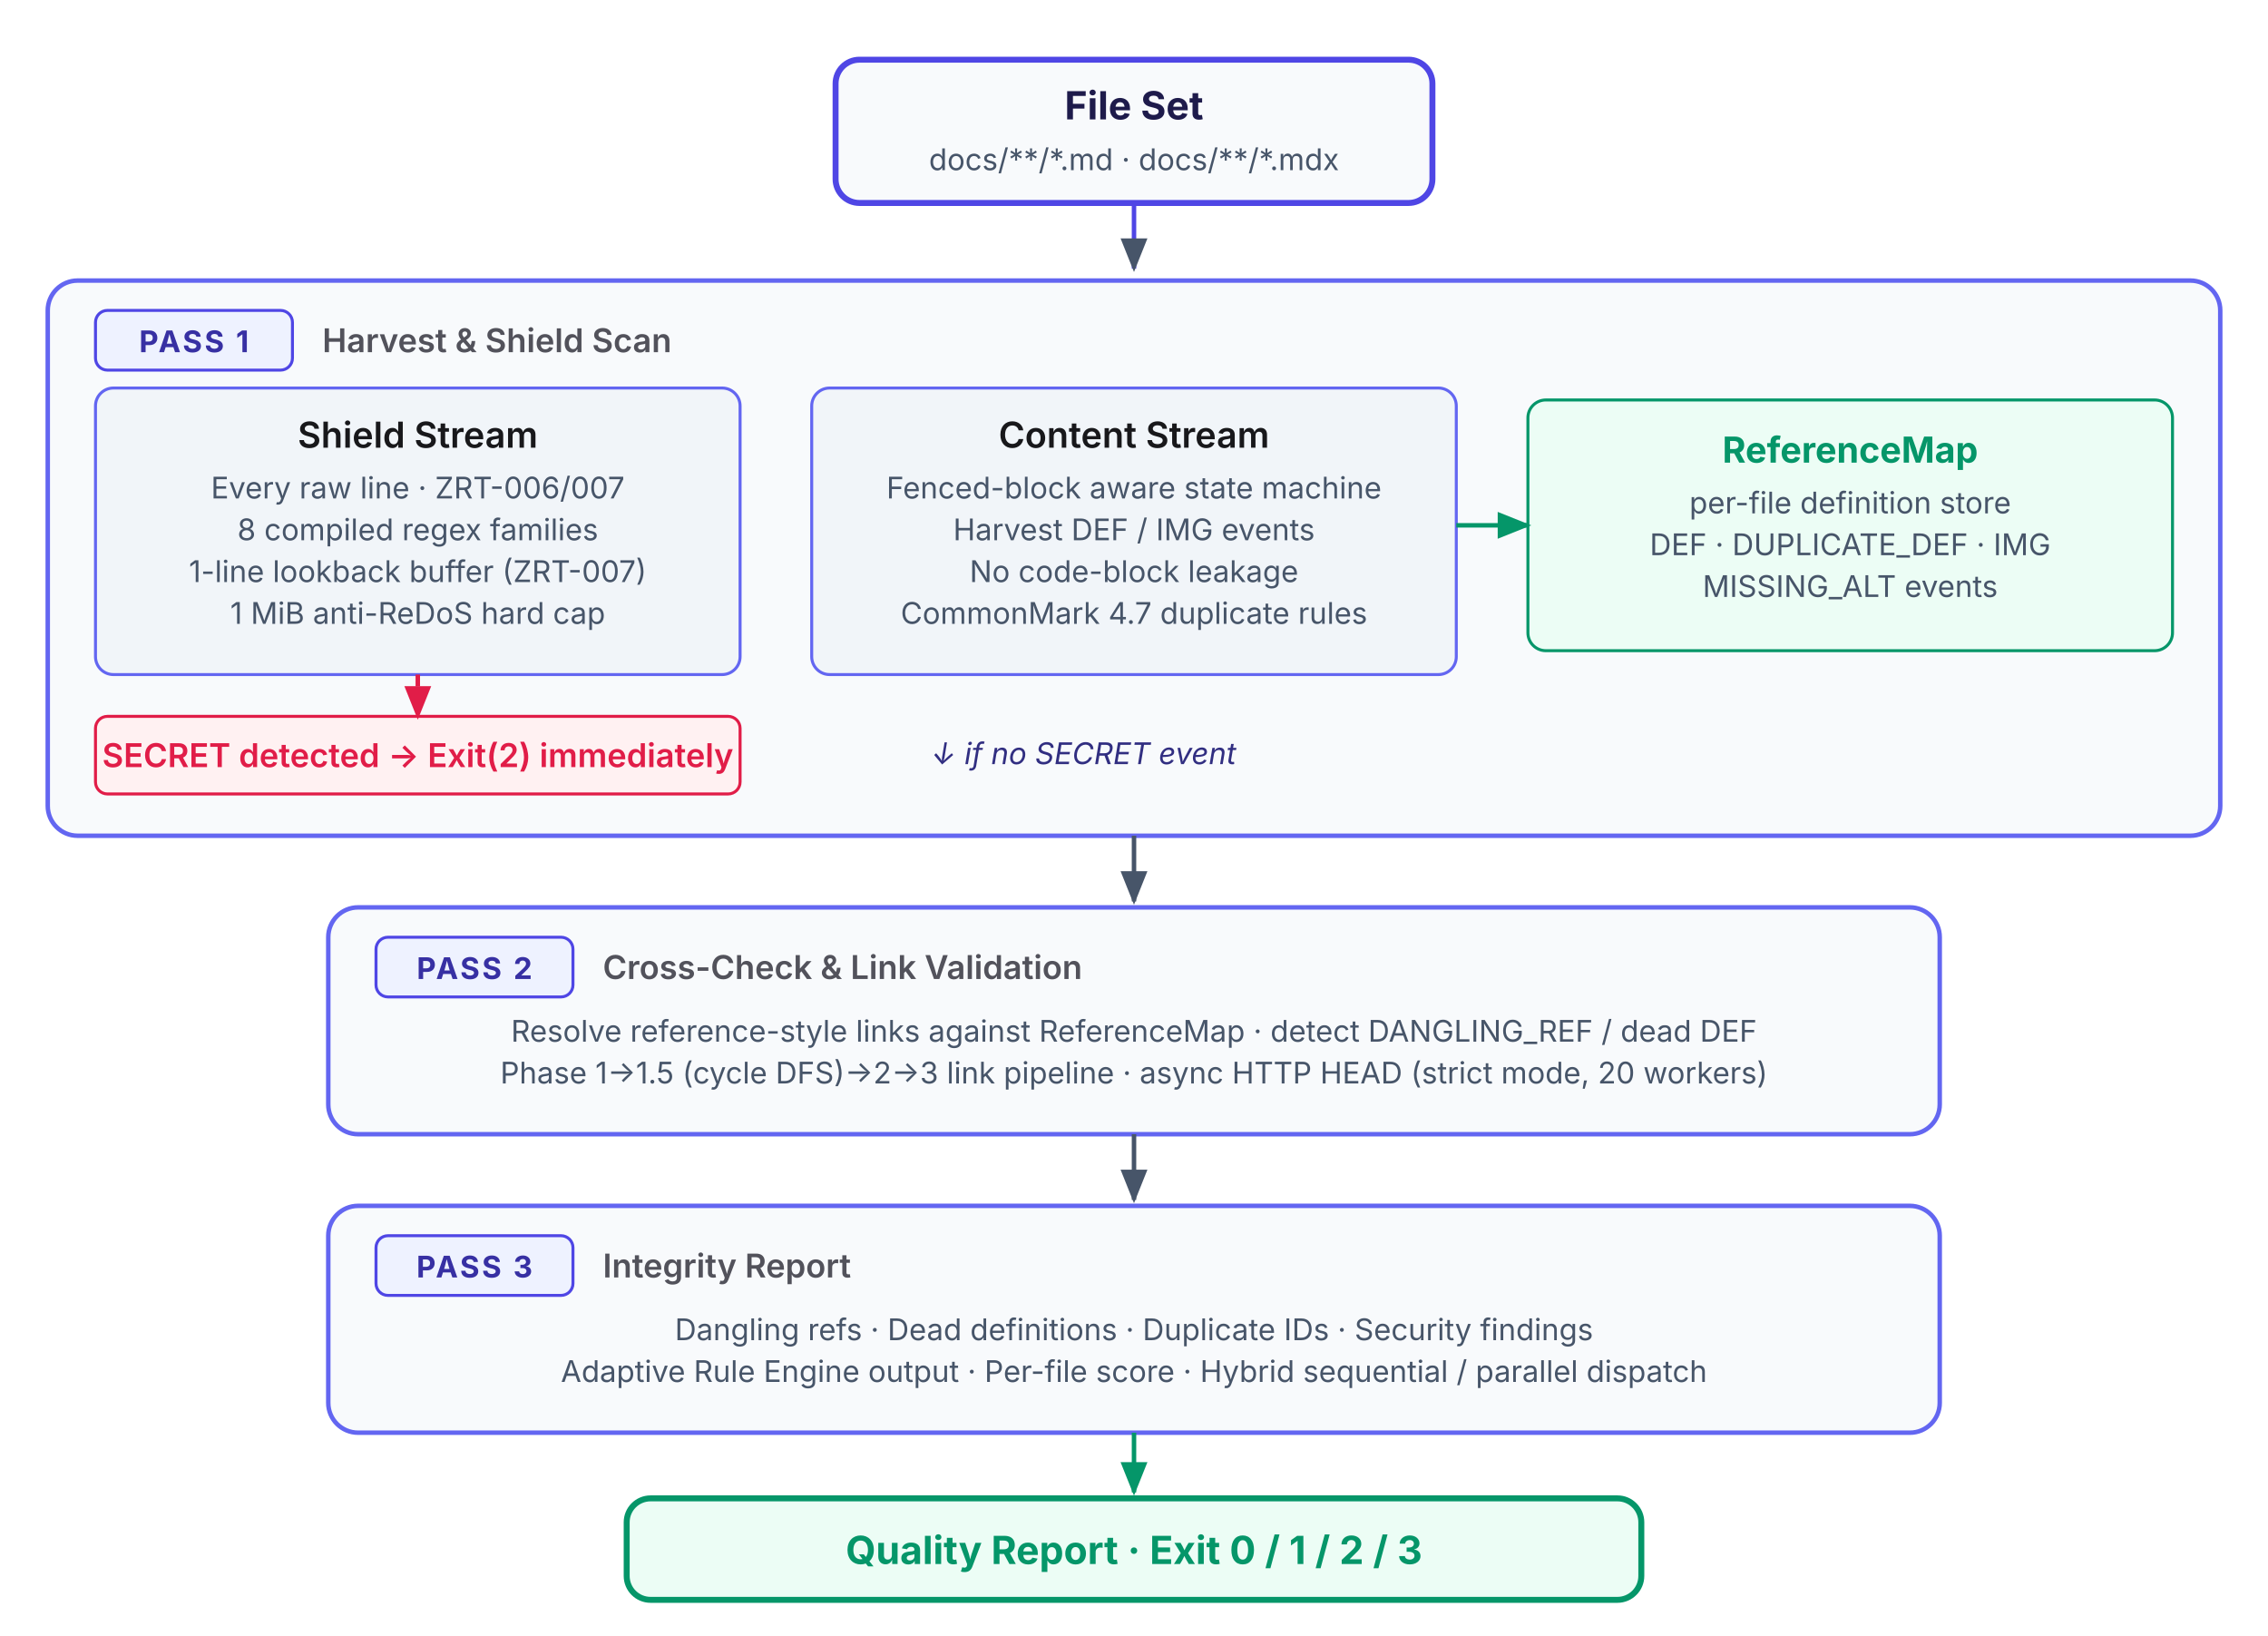
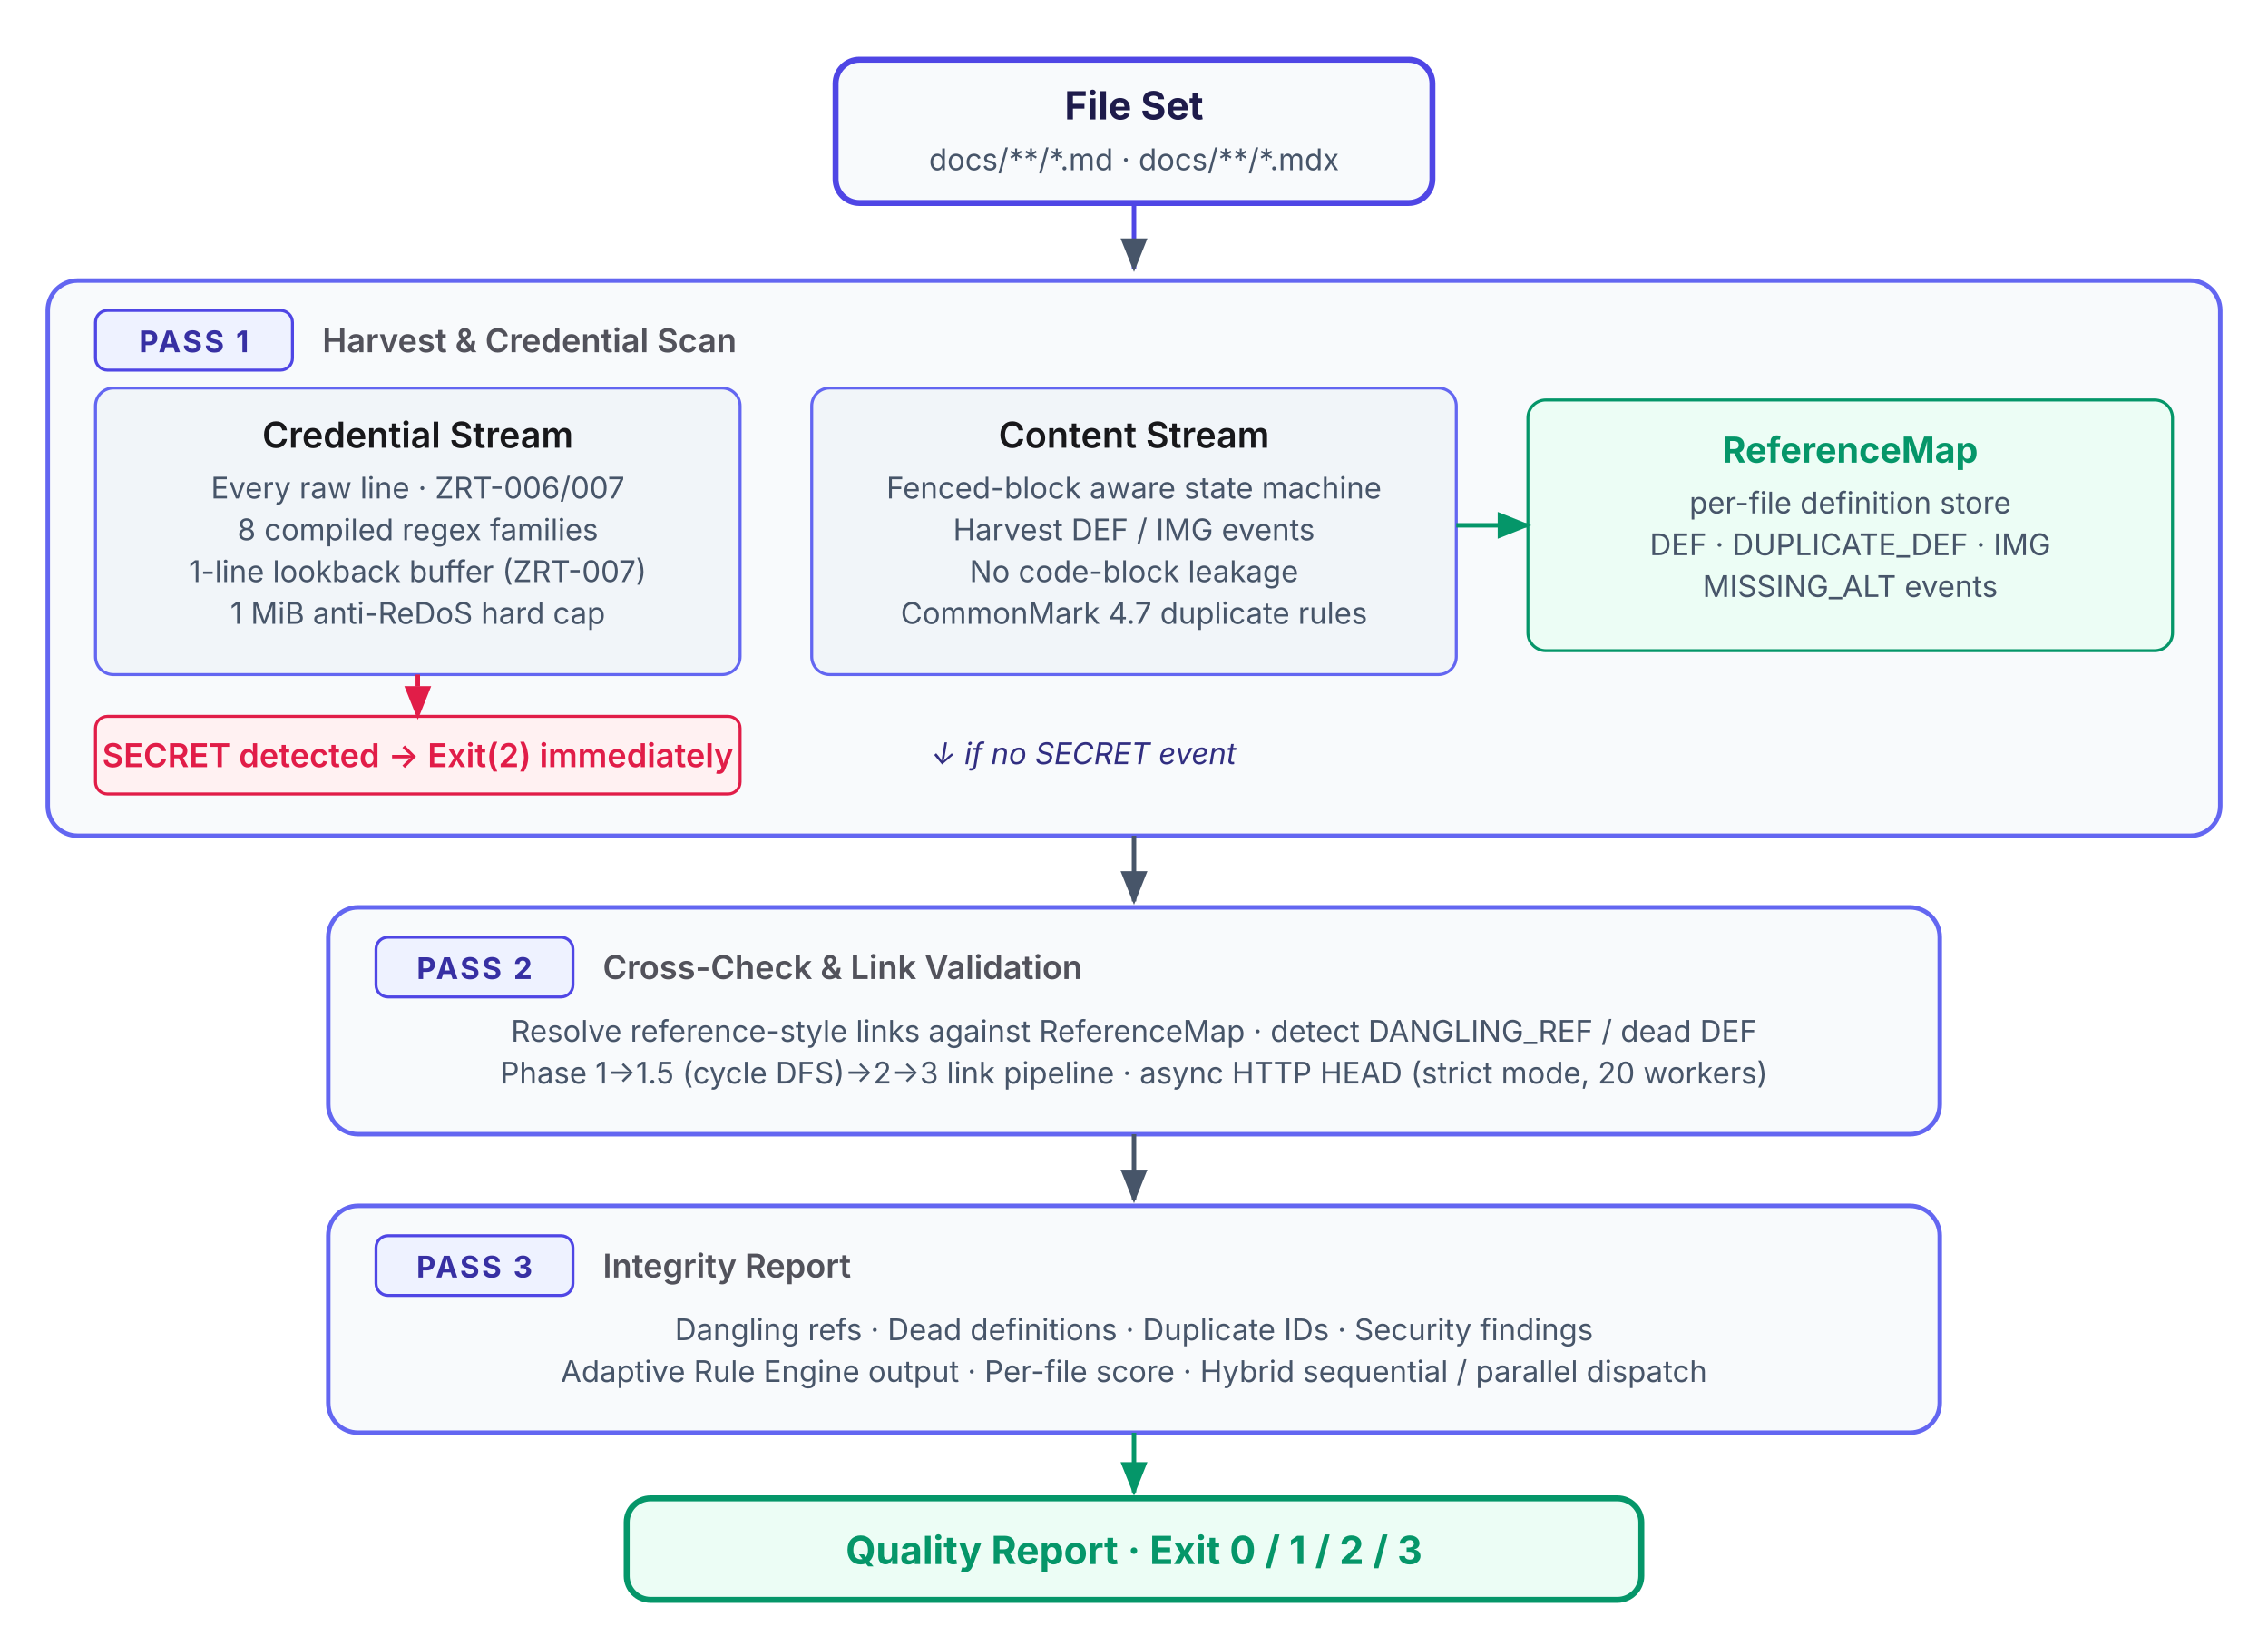
<svg xmlns="http://www.w3.org/2000/svg" viewBox="0 0 760 548" width="760" height="548" role="img" aria-label="Zenzic Two-Pass Analysis Pipeline">
  <defs>
    <marker id="pf-ar" viewBox="0 0 10 8" markerWidth="8" markerHeight="6" refX="9" refY="4" orient="auto">
      <path d="M0 0 L10 4 L0 8Z" fill="#475569" />
    </marker>
    <marker id="pf-ar-e" viewBox="0 0 10 8" markerWidth="8" markerHeight="6" refX="9" refY="4" orient="auto">
      <path d="M0 0 L10 4 L0 8Z" fill="#e11d48" />
    </marker>
    <marker id="pf-ar-s" viewBox="0 0 10 8" markerWidth="8" markerHeight="6" refX="9" refY="4" orient="auto">
      <path d="M0 0 L10 4 L0 8Z" fill="#059669" />
    </marker>
  </defs>
  <rect x="280" y="20" width="200" height="48" rx="8" fill="#f8fafc" stroke="#4f46e5" stroke-width="2" />
  <text x="380" y="40" text-anchor="middle" fill="#1e1b4b" font-family="Inter,Geist,system-ui,sans-serif" font-size="13" font-weight="700">File Set</text>
  <text x="380" y="57" text-anchor="middle" fill="#475569" font-family="Inter,Geist,system-ui,sans-serif" font-size="10">docs/**/*.md · docs/**/*.mdx</text>
  <line x1="380" y1="68" x2="380" y2="90" stroke="#4f46e5" stroke-width="1.5" marker-end="url(#pf-ar)" />
  <rect x="16" y="94" width="728" height="186" rx="10" fill="#f8fafc" stroke="#6366f1" stroke-width="1.5" />
  <rect x="32" y="104" width="66" height="20" rx="4" fill="#eef2ff" stroke="#4f46e5" stroke-width="1" />
  <text x="65" y="118" text-anchor="middle" fill="#3730a3" font-family="Inter,system-ui,sans-serif" font-size="10" font-weight="700" letter-spacing="0.08em">PASS 1</text>
-   <text x="108" y="118" fill="#52525b" font-family="Inter,system-ui,sans-serif" font-size="11" font-weight="600">Harvest &amp; Shield Scan</text>
+   <text x="108" y="118" fill="#52525b" font-family="Inter,system-ui,sans-serif" font-size="11" font-weight="600">Harvest &amp; Credential Scan</text>
  <rect x="32" y="130" width="216" height="96" rx="6" fill="#f1f5f9" stroke="#6366f1" stroke-width="1" />
-   <text x="140" y="150" text-anchor="middle" fill="#18181b" font-family="Inter,system-ui,sans-serif" font-size="12" font-weight="600">Shield Stream</text>
+   <text x="140" y="150" text-anchor="middle" fill="#18181b" font-family="Inter,system-ui,sans-serif" font-size="12" font-weight="600">Credential Stream</text>
  <text x="140" y="167" text-anchor="middle" fill="#475569" font-family="Inter,system-ui,sans-serif" font-size="10">Every raw line · ZRT-006/007</text>
  <text x="140" y="181" text-anchor="middle" fill="#475569" font-family="Inter,system-ui,sans-serif" font-size="10">8 compiled regex families</text>
  <text x="140" y="195" text-anchor="middle" fill="#475569" font-family="Inter,system-ui,sans-serif" font-size="10">1-line lookback buffer (ZRT-007)</text>
  <text x="140" y="209" text-anchor="middle" fill="#475569" font-family="Inter,system-ui,sans-serif" font-size="10">1 MiB anti-ReDoS hard cap</text>
  <rect x="272" y="130" width="216" height="96" rx="6" fill="#f1f5f9" stroke="#6366f1" stroke-width="1" />
  <text x="380" y="150" text-anchor="middle" fill="#18181b" font-family="Inter,system-ui,sans-serif" font-size="12" font-weight="600">Content Stream</text>
  <text x="380" y="167" text-anchor="middle" fill="#475569" font-family="Inter,system-ui,sans-serif" font-size="10">Fenced-block aware state machine</text>
  <text x="380" y="181" text-anchor="middle" fill="#475569" font-family="Inter,system-ui,sans-serif" font-size="10">Harvest DEF / IMG events</text>
  <text x="380" y="195" text-anchor="middle" fill="#475569" font-family="Inter,system-ui,sans-serif" font-size="10">No code-block leakage</text>
  <text x="380" y="209" text-anchor="middle" fill="#475569" font-family="Inter,system-ui,sans-serif" font-size="10">CommonMark 4.7 duplicate rules</text>
  <rect x="512" y="134" width="216" height="84" rx="6" fill="#ecfdf5" stroke="#059669" stroke-width="1" />
  <text x="620" y="155" text-anchor="middle" fill="#059669" font-family="Inter,system-ui,sans-serif" font-size="12" font-weight="700">ReferenceMap</text>
  <text x="620" y="172" text-anchor="middle" fill="#475569" font-family="Inter,system-ui,sans-serif" font-size="10">per-file definition store</text>
  <text x="620" y="186" text-anchor="middle" fill="#475569" font-family="Inter,system-ui,sans-serif" font-size="10">DEF · DUPLICATE_DEF · IMG</text>
  <text x="620" y="200" text-anchor="middle" fill="#475569" font-family="Inter,system-ui,sans-serif" font-size="10">MISSING_ALT events</text>
  <line x1="488" y1="176" x2="512" y2="176" stroke="#059669" stroke-width="1.5" marker-end="url(#pf-ar-s)" />
  <rect x="32" y="240" width="216" height="26" rx="4" fill="#fff1f2" stroke="#e11d48" stroke-width="1" />
  <text x="140" y="257" text-anchor="middle" fill="#e11d48" font-family="Inter,system-ui,sans-serif" font-size="11" font-weight="600">SECRET detected → Exit(2) immediately</text>
  <line x1="140" y1="226" x2="140" y2="240" stroke="#e11d48" stroke-width="1.5" stroke-dasharray="4 3" marker-end="url(#pf-ar-e)" />
  <text x="312" y="256" fill="#312e81" font-family="Inter,system-ui,sans-serif" font-size="10" font-style="italic">↓ if no SECRET event</text>
  <line x1="380" y1="280" x2="380" y2="302" stroke="#475569" stroke-width="1.5" marker-end="url(#pf-ar)" />
  <rect x="110" y="304" width="540" height="76" rx="10" fill="#f8fafc" stroke="#6366f1" stroke-width="1.5" />
  <rect x="126" y="314" width="66" height="20" rx="4" fill="#eef2ff" stroke="#4f46e5" stroke-width="1" />
  <text x="159" y="328" text-anchor="middle" fill="#3730a3" font-family="Inter,system-ui,sans-serif" font-size="10" font-weight="700" letter-spacing="0.08em">PASS 2</text>
  <text x="202" y="328" fill="#52525b" font-family="Inter,system-ui,sans-serif" font-size="11" font-weight="600">Cross-Check &amp; Link Validation</text>
  <text x="380" y="349" text-anchor="middle" fill="#475569" font-family="Inter,system-ui,sans-serif" font-size="10">Resolve reference-style links against ReferenceMap · detect DANGLING_REF / dead DEF</text>
  <text x="380" y="363" text-anchor="middle" fill="#475569" font-family="Inter,system-ui,sans-serif" font-size="10">Phase 1→1.5 (cycle DFS)→2→3 link pipeline · async HTTP HEAD (strict mode, 20 workers)</text>
  <line x1="380" y1="380" x2="380" y2="402" stroke="#475569" stroke-width="1.5" marker-end="url(#pf-ar)" />
  <rect x="110" y="404" width="540" height="76" rx="10" fill="#f8fafc" stroke="#6366f1" stroke-width="1.5" />
  <rect x="126" y="414" width="66" height="20" rx="4" fill="#eef2ff" stroke="#4f46e5" stroke-width="1" />
  <text x="159" y="428" text-anchor="middle" fill="#3730a3" font-family="Inter,system-ui,sans-serif" font-size="10" font-weight="700" letter-spacing="0.08em">PASS 3</text>
  <text x="202" y="428" fill="#52525b" font-family="Inter,system-ui,sans-serif" font-size="11" font-weight="600">Integrity Report</text>
  <text x="380" y="449" text-anchor="middle" fill="#475569" font-family="Inter,system-ui,sans-serif" font-size="10">Dangling refs · Dead definitions · Duplicate IDs · Security findings</text>
  <text x="380" y="463" text-anchor="middle" fill="#475569" font-family="Inter,system-ui,sans-serif" font-size="10">Adaptive Rule Engine output · Per-file score · Hybrid sequential / parallel dispatch</text>
  <line x1="380" y1="480" x2="380" y2="500" stroke="#059669" stroke-width="1.5" marker-end="url(#pf-ar-s)" />
  <rect x="210" y="502" width="340" height="34" rx="8" fill="#ecfdf5" stroke="#059669" stroke-width="2" />
  <text x="380" y="524" text-anchor="middle" fill="#059669" font-family="Inter,Geist,system-ui,sans-serif" font-size="13" font-weight="700">Quality Report  ·  Exit 0 / 1 / 2 / 3</text>
</svg>
